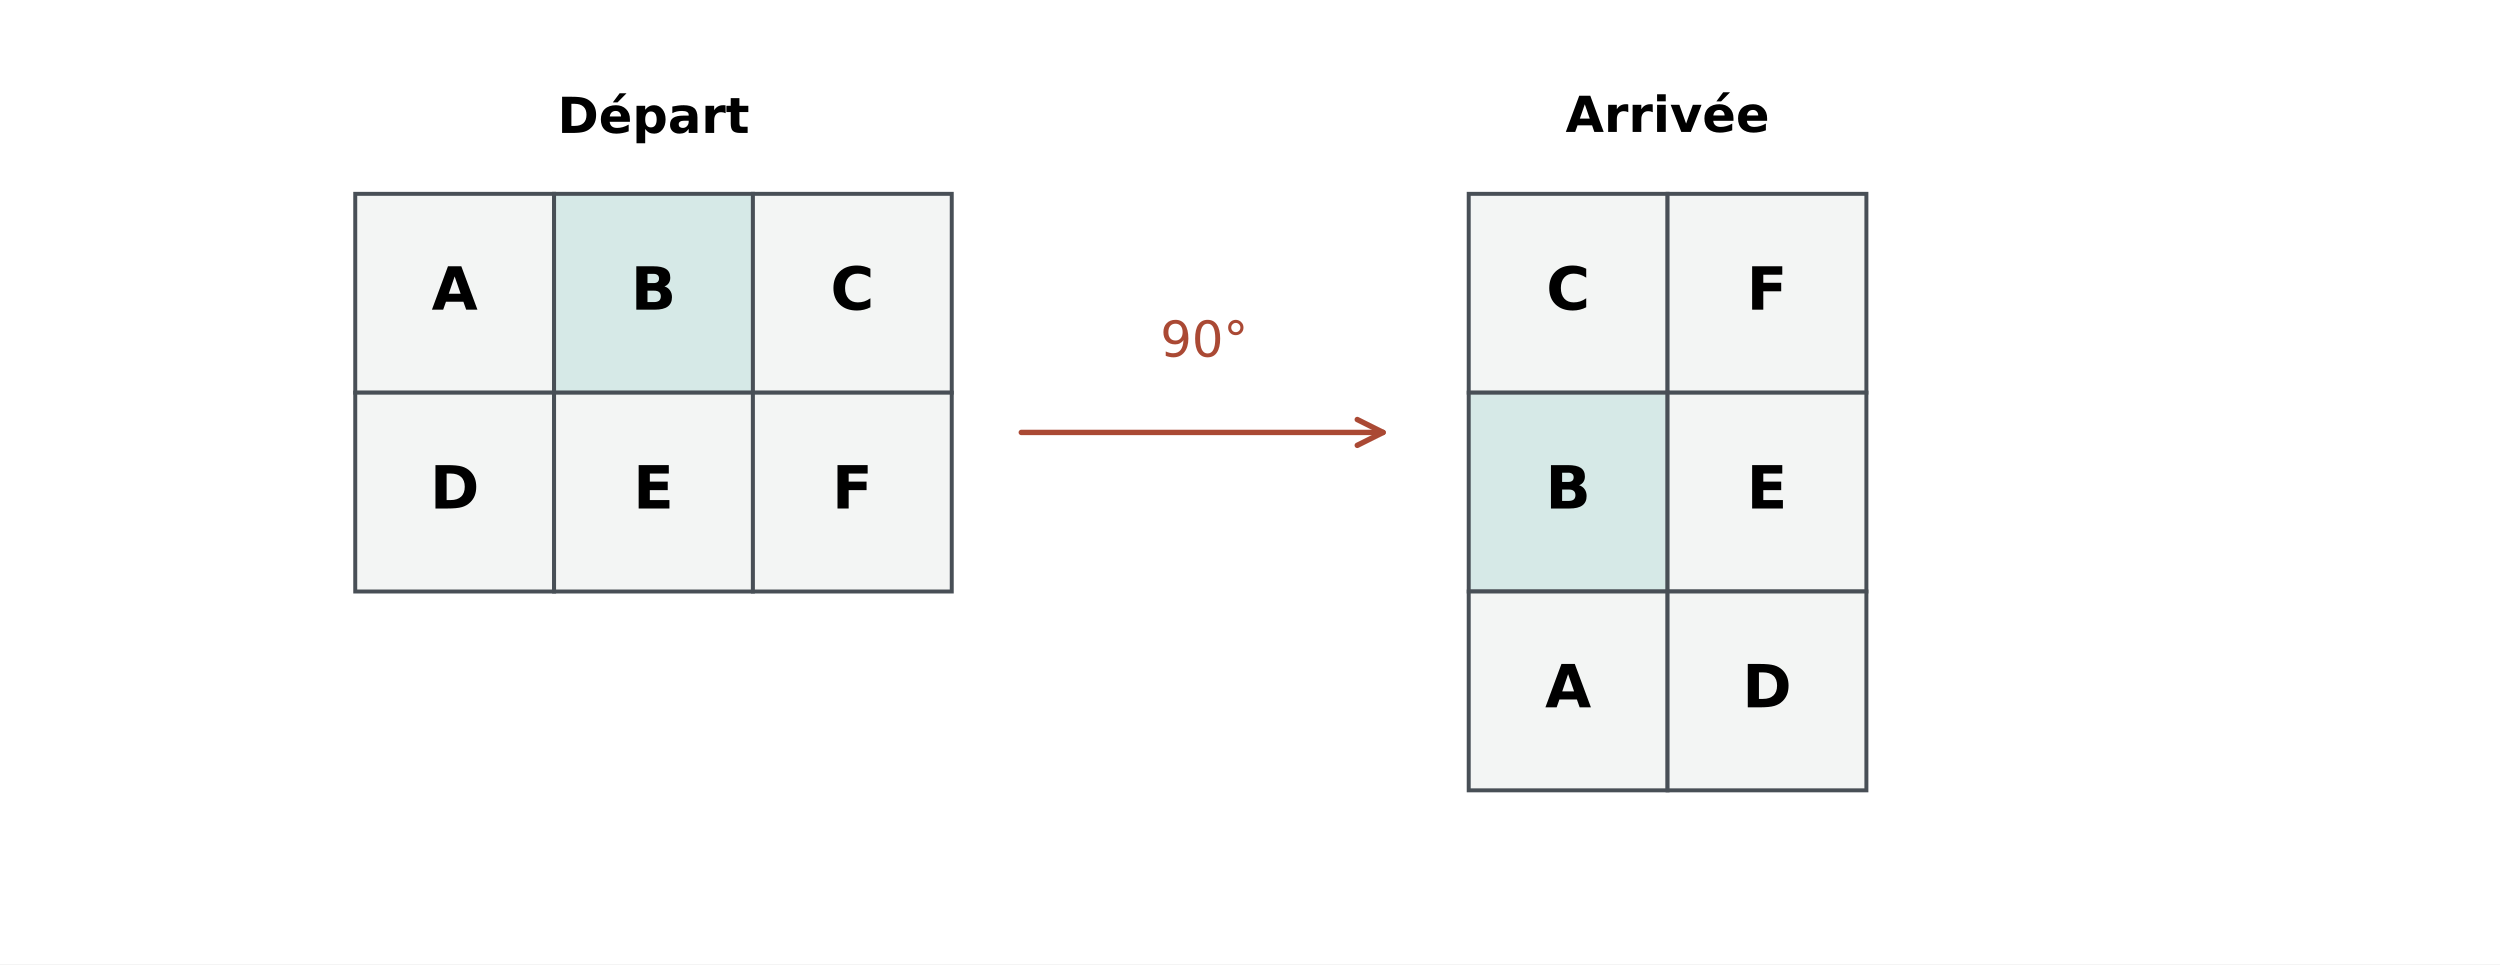
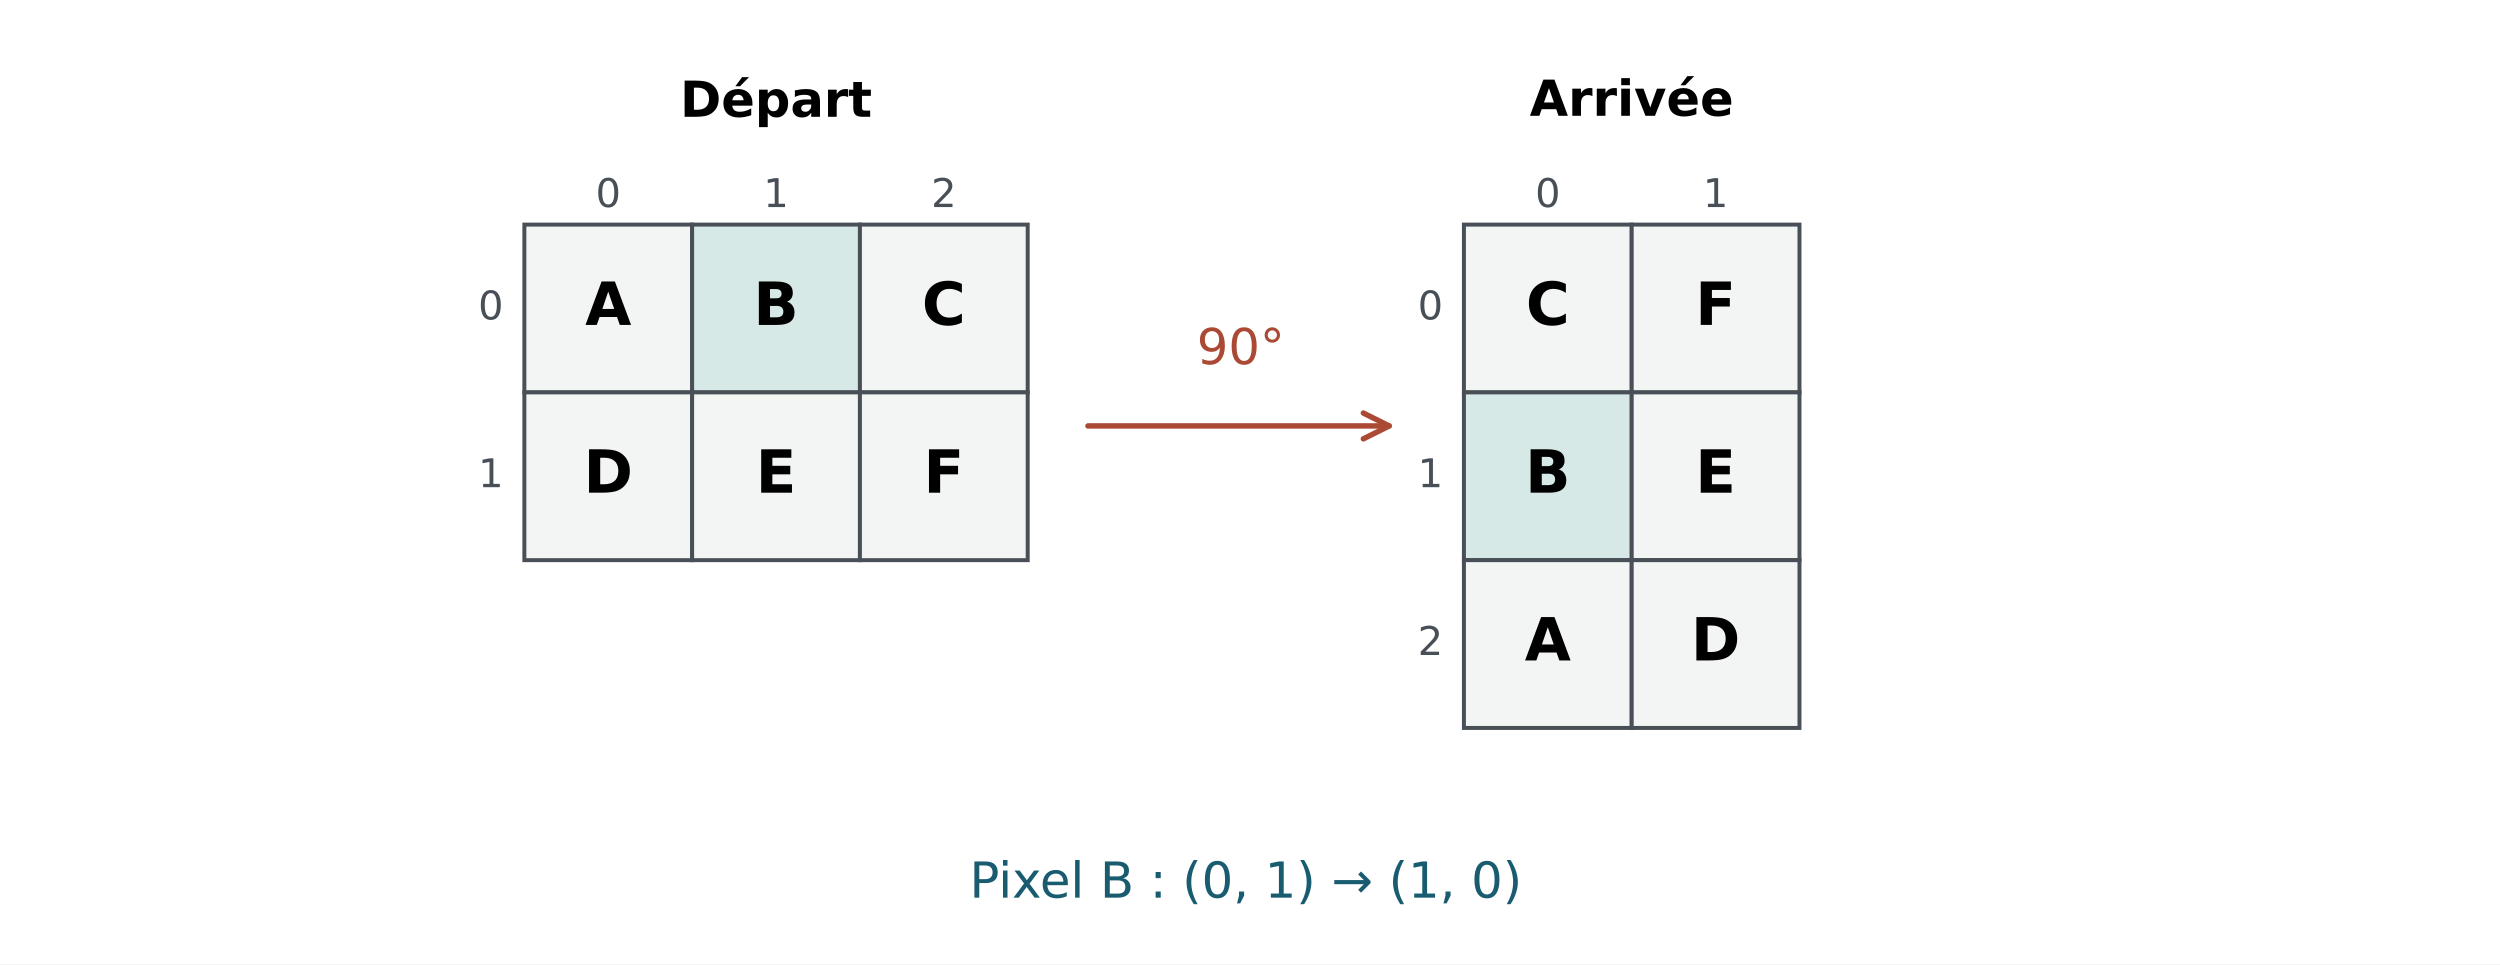
<svg xmlns="http://www.w3.org/2000/svg" width="504pt" height="194.4pt" viewBox="0 0 504 194.4" version="1.1">
  <defs>
    <style type="text/css">*{stroke-linejoin: round; stroke-linecap: butt}</style>
  </defs>
  <g id="figure_1">
    <g id="patch_1">
      <path d="M 0 194.4  L 504 194.4  L 504 0  L 0 0  z " style="fill: #ffffff" />
    </g>
    <g id="axes_1">
      <g id="patch_2">
-         <path d="M 71.617 79.162  L 111.702 79.162  L 111.702 39.077  L 71.617 39.077  z " clip-path="url(#pccc0f9e069)" style="fill: #f3f5f4; stroke: #484f56; stroke-width: 0.8; stroke-linejoin: miter" />
+         <path d="M 105.711 79.104  L 139.535 79.104  L 139.535 45.28  L 105.711 45.28  z " clip-path="url(#p64137fed0f)" style="fill: #f3f5f4; stroke: #484f56; stroke-width: 0.8; stroke-linejoin: miter" />
      </g>
      <g id="patch_3">
-         <path d="M 111.702 79.162  L 151.787 79.162  L 151.787 39.077  L 111.702 39.077  z " clip-path="url(#pccc0f9e069)" style="fill: #d6e9e7; stroke: #484f56; stroke-width: 0.8; stroke-linejoin: miter" />
+         <path d="M 139.535 79.104  L 173.359 79.104  L 173.359 45.28  L 139.535 45.28  z " clip-path="url(#p64137fed0f)" style="fill: #d6e9e7; stroke: #484f56; stroke-width: 0.8; stroke-linejoin: miter" />
      </g>
      <g id="patch_4">
-         <path d="M 151.787 79.162  L 191.872 79.162  L 191.872 39.077  L 151.787 39.077  z " clip-path="url(#pccc0f9e069)" style="fill: #f3f5f4; stroke: #484f56; stroke-width: 0.8; stroke-linejoin: miter" />
+         <path d="M 173.359 79.104  L 207.183 79.104  L 207.183 45.28  L 173.359 45.28  z " clip-path="url(#p64137fed0f)" style="fill: #f3f5f4; stroke: #484f56; stroke-width: 0.8; stroke-linejoin: miter" />
      </g>
      <g id="patch_5">
-         <path d="M 71.617 119.247  L 111.702 119.247  L 111.702 79.162  L 71.617 79.162  z " clip-path="url(#pccc0f9e069)" style="fill: #f3f5f4; stroke: #484f56; stroke-width: 0.8; stroke-linejoin: miter" />
+         <path d="M 105.711 112.928  L 139.535 112.928  L 139.535 79.104  L 105.711 79.104  z " clip-path="url(#p64137fed0f)" style="fill: #f3f5f4; stroke: #484f56; stroke-width: 0.8; stroke-linejoin: miter" />
      </g>
      <g id="patch_6">
-         <path d="M 111.702 119.247  L 151.787 119.247  L 151.787 79.162  L 111.702 79.162  z " clip-path="url(#pccc0f9e069)" style="fill: #f3f5f4; stroke: #484f56; stroke-width: 0.8; stroke-linejoin: miter" />
+         <path d="M 139.535 112.928  L 173.359 112.928  L 173.359 79.104  L 139.535 79.104  z " clip-path="url(#p64137fed0f)" style="fill: #f3f5f4; stroke: #484f56; stroke-width: 0.8; stroke-linejoin: miter" />
      </g>
      <g id="patch_7">
-         <path d="M 151.787 119.247  L 191.872 119.247  L 191.872 79.162  L 151.787 79.162  z " clip-path="url(#pccc0f9e069)" style="fill: #f3f5f4; stroke: #484f56; stroke-width: 0.8; stroke-linejoin: miter" />
+         <path d="M 173.359 112.928  L 207.183 112.928  L 207.183 79.104  L 173.359 79.104  z " clip-path="url(#p64137fed0f)" style="fill: #f3f5f4; stroke: #484f56; stroke-width: 0.8; stroke-linejoin: miter" />
      </g>
      <g id="patch_8">
-         <path d="M 296.094 79.162  L 336.179 79.162  L 336.179 39.077  L 296.094 39.077  z " clip-path="url(#pccc0f9e069)" style="fill: #f3f5f4; stroke: #484f56; stroke-width: 0.8; stroke-linejoin: miter" />
+         <path d="M 295.126 79.104  L 328.95 79.104  L 328.95 45.28  L 295.126 45.28  z " clip-path="url(#p64137fed0f)" style="fill: #f3f5f4; stroke: #484f56; stroke-width: 0.8; stroke-linejoin: miter" />
      </g>
      <g id="patch_9">
-         <path d="M 336.179 79.162  L 376.264 79.162  L 376.264 39.077  L 336.179 39.077  z " clip-path="url(#pccc0f9e069)" style="fill: #f3f5f4; stroke: #484f56; stroke-width: 0.8; stroke-linejoin: miter" />
+         <path d="M 328.95 79.104  L 362.774 79.104  L 362.774 45.28  L 328.95 45.28  z " clip-path="url(#p64137fed0f)" style="fill: #f3f5f4; stroke: #484f56; stroke-width: 0.8; stroke-linejoin: miter" />
      </g>
      <g id="patch_10">
-         <path d="M 296.094 119.247  L 336.179 119.247  L 336.179 79.162  L 296.094 79.162  z " clip-path="url(#pccc0f9e069)" style="fill: #d6e9e7; stroke: #484f56; stroke-width: 0.8; stroke-linejoin: miter" />
+         <path d="M 295.126 112.928  L 328.95 112.928  L 328.95 79.104  L 295.126 79.104  z " clip-path="url(#p64137fed0f)" style="fill: #d6e9e7; stroke: #484f56; stroke-width: 0.8; stroke-linejoin: miter" />
      </g>
      <g id="patch_11">
-         <path d="M 336.179 119.247  L 376.264 119.247  L 376.264 79.162  L 336.179 79.162  z " clip-path="url(#pccc0f9e069)" style="fill: #f3f5f4; stroke: #484f56; stroke-width: 0.8; stroke-linejoin: miter" />
+         <path d="M 328.95 112.928  L 362.774 112.928  L 362.774 79.104  L 328.95 79.104  z " clip-path="url(#p64137fed0f)" style="fill: #f3f5f4; stroke: #484f56; stroke-width: 0.8; stroke-linejoin: miter" />
      </g>
      <g id="patch_12">
-         <path d="M 296.094 159.332  L 336.179 159.332  L 336.179 119.247  L 296.094 119.247  z " clip-path="url(#pccc0f9e069)" style="fill: #f3f5f4; stroke: #484f56; stroke-width: 0.8; stroke-linejoin: miter" />
+         <path d="M 295.126 146.752  L 328.95 146.752  L 328.95 112.928  L 295.126 112.928  z " clip-path="url(#p64137fed0f)" style="fill: #f3f5f4; stroke: #484f56; stroke-width: 0.8; stroke-linejoin: miter" />
      </g>
      <g id="patch_13">
-         <path d="M 336.179 159.332  L 376.264 159.332  L 376.264 119.247  L 336.179 119.247  z " clip-path="url(#pccc0f9e069)" style="fill: #f3f5f4; stroke: #484f56; stroke-width: 0.8; stroke-linejoin: miter" />
+         <path d="M 328.95 146.752  L 362.774 146.752  L 362.774 112.928  L 328.95 112.928  z " clip-path="url(#p64137fed0f)" style="fill: #f3f5f4; stroke: #484f56; stroke-width: 0.8; stroke-linejoin: miter" />
      </g>
      <g id="patch_14">
-         <path d="M 205.897 87.179  Q 242.979 87.179 278.83 87.179  " clip-path="url(#pccc0f9e069)" style="fill: none; stroke: #aa4934; stroke-width: 1.1; stroke-linecap: round" />
-         <path d="M 273.63 84.579  L 278.83 87.179  L 273.63 89.779  " clip-path="url(#pccc0f9e069)" style="fill: none; stroke: #aa4934; stroke-width: 1.1; stroke-linecap: round" />
+         <path d="M 219.331 85.869  Q 250.308 85.869 280.055 85.869  " clip-path="url(#p64137fed0f)" style="fill: none; stroke: #aa4934; stroke-width: 1.1; stroke-linecap: round" />
+         <path d="M 274.855 83.269  L 280.055 85.869  L 274.855 88.469  " clip-path="url(#p64137fed0f)" style="fill: none; stroke: #aa4934; stroke-width: 1.1; stroke-linecap: round" />
      </g>
      <g id="text_1">
-         <text style="font-weight: 700; font-size: 12px; font-family: 'DejaVu Sans'; text-anchor: middle" x="91.66" y="62.43" transform="rotate(-0 91.65957 62.4304)">A</text>
+         <text style="font-weight: 700; font-size: 12px; font-family: 'DejaVu Sans'; text-anchor: middle" x="122.623" y="65.503" transform="rotate(-0 122.623 65.50335)">A</text>
      </g>
      <g id="text_2">
-         <text style="font-weight: 700; font-size: 12px; font-family: 'DejaVu Sans'; text-anchor: middle" x="131.745" y="62.43" transform="rotate(-0 131.7447 62.4304)">B</text>
+         <text style="font-weight: 700; font-size: 12px; font-family: 'DejaVu Sans'; text-anchor: middle" x="156.447" y="65.503" transform="rotate(-0 156.447 65.50335)">B</text>
      </g>
      <g id="text_3">
-         <text style="font-weight: 700; font-size: 12px; font-family: 'DejaVu Sans'; text-anchor: middle" x="171.83" y="62.43" transform="rotate(-0 171.8298 62.4304)">C</text>
+         <text style="font-weight: 700; font-size: 12px; font-family: 'DejaVu Sans'; text-anchor: middle" x="190.271" y="65.503" transform="rotate(-0 190.2711 65.50335)">C</text>
      </g>
      <g id="text_4">
-         <text style="font-weight: 700; font-size: 12px; font-family: 'DejaVu Sans'; text-anchor: middle" x="91.66" y="102.516" transform="rotate(-0 91.65957 102.5155)">D</text>
+         <text style="font-weight: 700; font-size: 12px; font-family: 'DejaVu Sans'; text-anchor: middle" x="122.623" y="99.327" transform="rotate(-0 122.623 99.32741)">D</text>
      </g>
      <g id="text_5">
-         <text style="font-weight: 700; font-size: 12px; font-family: 'DejaVu Sans'; text-anchor: middle" x="131.745" y="102.516" transform="rotate(-0 131.7447 102.5155)">E</text>
+         <text style="font-weight: 700; font-size: 12px; font-family: 'DejaVu Sans'; text-anchor: middle" x="156.447" y="99.327" transform="rotate(-0 156.447 99.32741)">E</text>
      </g>
      <g id="text_6">
-         <text style="font-weight: 700; font-size: 12px; font-family: 'DejaVu Sans'; text-anchor: middle" x="171.83" y="102.516" transform="rotate(-0 171.8298 102.5155)">F</text>
+         <text style="font-weight: 700; font-size: 12px; font-family: 'DejaVu Sans'; text-anchor: middle" x="190.271" y="99.327" transform="rotate(-0 190.2711 99.32741)">F</text>
      </g>
      <g id="text_7">
-         <text style="font-weight: 700; font-size: 10px; font-family: 'DejaVu Sans'; text-anchor: middle" x="131.745" y="26.804" transform="rotate(-0 131.7447 26.80363)">Départ</text>
+         <text style="font-size: 8px; font-family: 'DejaVu Sans'; text-anchor: middle; fill: #484f56" x="98.946" y="64.4" transform="rotate(-0 98.94614 64.3996)">0</text>
      </g>
      <g id="text_8">
-         <text style="font-weight: 700; font-size: 12px; font-family: 'DejaVu Sans'; text-anchor: middle" x="316.136" y="62.43" transform="rotate(-0 316.1362 62.4304)">C</text>
+         <text style="font-size: 8px; font-family: 'DejaVu Sans'; text-anchor: middle; fill: #484f56" x="98.946" y="98.224" transform="rotate(-0 98.94614 98.22366)">1</text>
      </g>
      <g id="text_9">
-         <text style="font-weight: 700; font-size: 12px; font-family: 'DejaVu Sans'; text-anchor: middle" x="356.221" y="62.43" transform="rotate(-0 356.2213 62.4304)">F</text>
+         <text style="font-size: 8px; font-family: 'DejaVu Sans'; text-anchor: middle; fill: #484f56" x="122.623" y="41.737" transform="rotate(-0 122.623 41.73748)">0</text>
      </g>
      <g id="text_10">
-         <text style="font-weight: 700; font-size: 12px; font-family: 'DejaVu Sans'; text-anchor: middle" x="316.136" y="102.516" transform="rotate(-0 316.1362 102.5155)">B</text>
+         <text style="font-size: 8px; font-family: 'DejaVu Sans'; text-anchor: middle; fill: #484f56" x="156.447" y="41.737" transform="rotate(-0 156.447 41.73748)">1</text>
      </g>
      <g id="text_11">
-         <text style="font-weight: 700; font-size: 12px; font-family: 'DejaVu Sans'; text-anchor: middle" x="356.221" y="102.516" transform="rotate(-0 356.2213 102.5155)">E</text>
+         <text style="font-size: 8px; font-family: 'DejaVu Sans'; text-anchor: middle; fill: #484f56" x="190.271" y="41.737" transform="rotate(-0 190.2711 41.73748)">2</text>
      </g>
      <g id="text_12">
-         <text style="font-weight: 700; font-size: 12px; font-family: 'DejaVu Sans'; text-anchor: middle" x="316.136" y="142.601" transform="rotate(-0 316.1362 142.6006)">A</text>
+         <text style="font-weight: 700; font-size: 10px; font-family: 'DejaVu Sans'; text-anchor: middle" x="156.447" y="23.548" transform="rotate(-0 156.447 23.54789)">Départ</text>
      </g>
      <g id="text_13">
-         <text style="font-weight: 700; font-size: 12px; font-family: 'DejaVu Sans'; text-anchor: middle" x="356.221" y="142.601" transform="rotate(-0 356.2213 142.6006)">D</text>
+         <text style="font-weight: 700; font-size: 12px; font-family: 'DejaVu Sans'; text-anchor: middle" x="312.038" y="65.503" transform="rotate(-0 312.0377 65.50335)">C</text>
      </g>
      <g id="text_14">
-         <text style="font-weight: 700; font-size: 10px; font-family: 'DejaVu Sans'; text-anchor: middle" x="336.179" y="26.604" transform="rotate(-0 336.1787 26.60363)">Arrivée</text>
+         <text style="font-weight: 700; font-size: 12px; font-family: 'DejaVu Sans'; text-anchor: middle" x="345.862" y="65.503" transform="rotate(-0 345.8618 65.50335)">F</text>
      </g>
      <g id="text_15">
-         <text style="font-size: 10px; font-family: 'DejaVu Sans'; text-anchor: middle; fill: #aa4934" x="242.78" y="71.9" transform="rotate(-0 242.7804 71.8998)">90°</text>
+         <text style="font-weight: 700; font-size: 12px; font-family: 'DejaVu Sans'; text-anchor: middle" x="312.038" y="99.327" transform="rotate(-0 312.0377 99.32741)">B</text>
+       </g>
+       <g id="text_16">
+         <text style="font-weight: 700; font-size: 12px; font-family: 'DejaVu Sans'; text-anchor: middle" x="345.862" y="99.327" transform="rotate(-0 345.8618 99.32741)">E</text>
+       </g>
+       <g id="text_17">
+         <text style="font-weight: 700; font-size: 12px; font-family: 'DejaVu Sans'; text-anchor: middle" x="312.038" y="133.151" transform="rotate(-0 312.0377 133.1515)">A</text>
+       </g>
+       <g id="text_18">
+         <text style="font-weight: 700; font-size: 12px; font-family: 'DejaVu Sans'; text-anchor: middle" x="345.862" y="133.151" transform="rotate(-0 345.8618 133.1515)">D</text>
+       </g>
+       <g id="text_19">
+         <text style="font-size: 8px; font-family: 'DejaVu Sans'; text-anchor: middle; fill: #484f56" x="288.361" y="64.4" transform="rotate(-0 288.3609 64.3996)">0</text>
+       </g>
+       <g id="text_20">
+         <text style="font-size: 8px; font-family: 'DejaVu Sans'; text-anchor: middle; fill: #484f56" x="288.361" y="98.224" transform="rotate(-0 288.3609 98.22366)">1</text>
+       </g>
+       <g id="text_21">
+         <text style="font-size: 8px; font-family: 'DejaVu Sans'; text-anchor: middle; fill: #484f56" x="288.361" y="132.048" transform="rotate(-0 288.3609 132.0477)">2</text>
+       </g>
+       <g id="text_22">
+         <text style="font-size: 8px; font-family: 'DejaVu Sans'; text-anchor: middle; fill: #484f56" x="312.038" y="41.737" transform="rotate(-0 312.0377 41.73748)">0</text>
+       </g>
+       <g id="text_23">
+         <text style="font-size: 8px; font-family: 'DejaVu Sans'; text-anchor: middle; fill: #484f56" x="345.862" y="41.737" transform="rotate(-0 345.8618 41.73748)">1</text>
+       </g>
+       <g id="text_24">
+         <text style="font-weight: 700; font-size: 10px; font-family: 'DejaVu Sans'; text-anchor: middle" x="328.95" y="23.348" transform="rotate(-0 328.9497 23.34789)">Arrivée</text>
+       </g>
+       <g id="text_25">
+         <text style="font-size: 10px; font-family: 'DejaVu Sans'; text-anchor: middle; fill: #aa4934" x="250.14" y="73.407" transform="rotate(-0 250.1397 73.40749)">90°</text>
+       </g>
+       <g id="text_26">
+         <text style="font-size: 10px; font-family: 'DejaVu Sans'; text-anchor: middle; fill: #195c70" x="251.154" y="180.968" transform="rotate(-0 251.1544 180.968)">Pixel B : (0, 1) → (1, 0)</text>
      </g>
    </g>
  </g>
  <defs>
-     <clipPath id="pccc0f9e069">
-       <rect x="55.583" y="3" width="392.834" height="188.4" />
+     <clipPath id="p64137fed0f">
+       <rect x="80.343" y="3" width="343.314" height="188.4" />
    </clipPath>
  </defs>
</svg>
